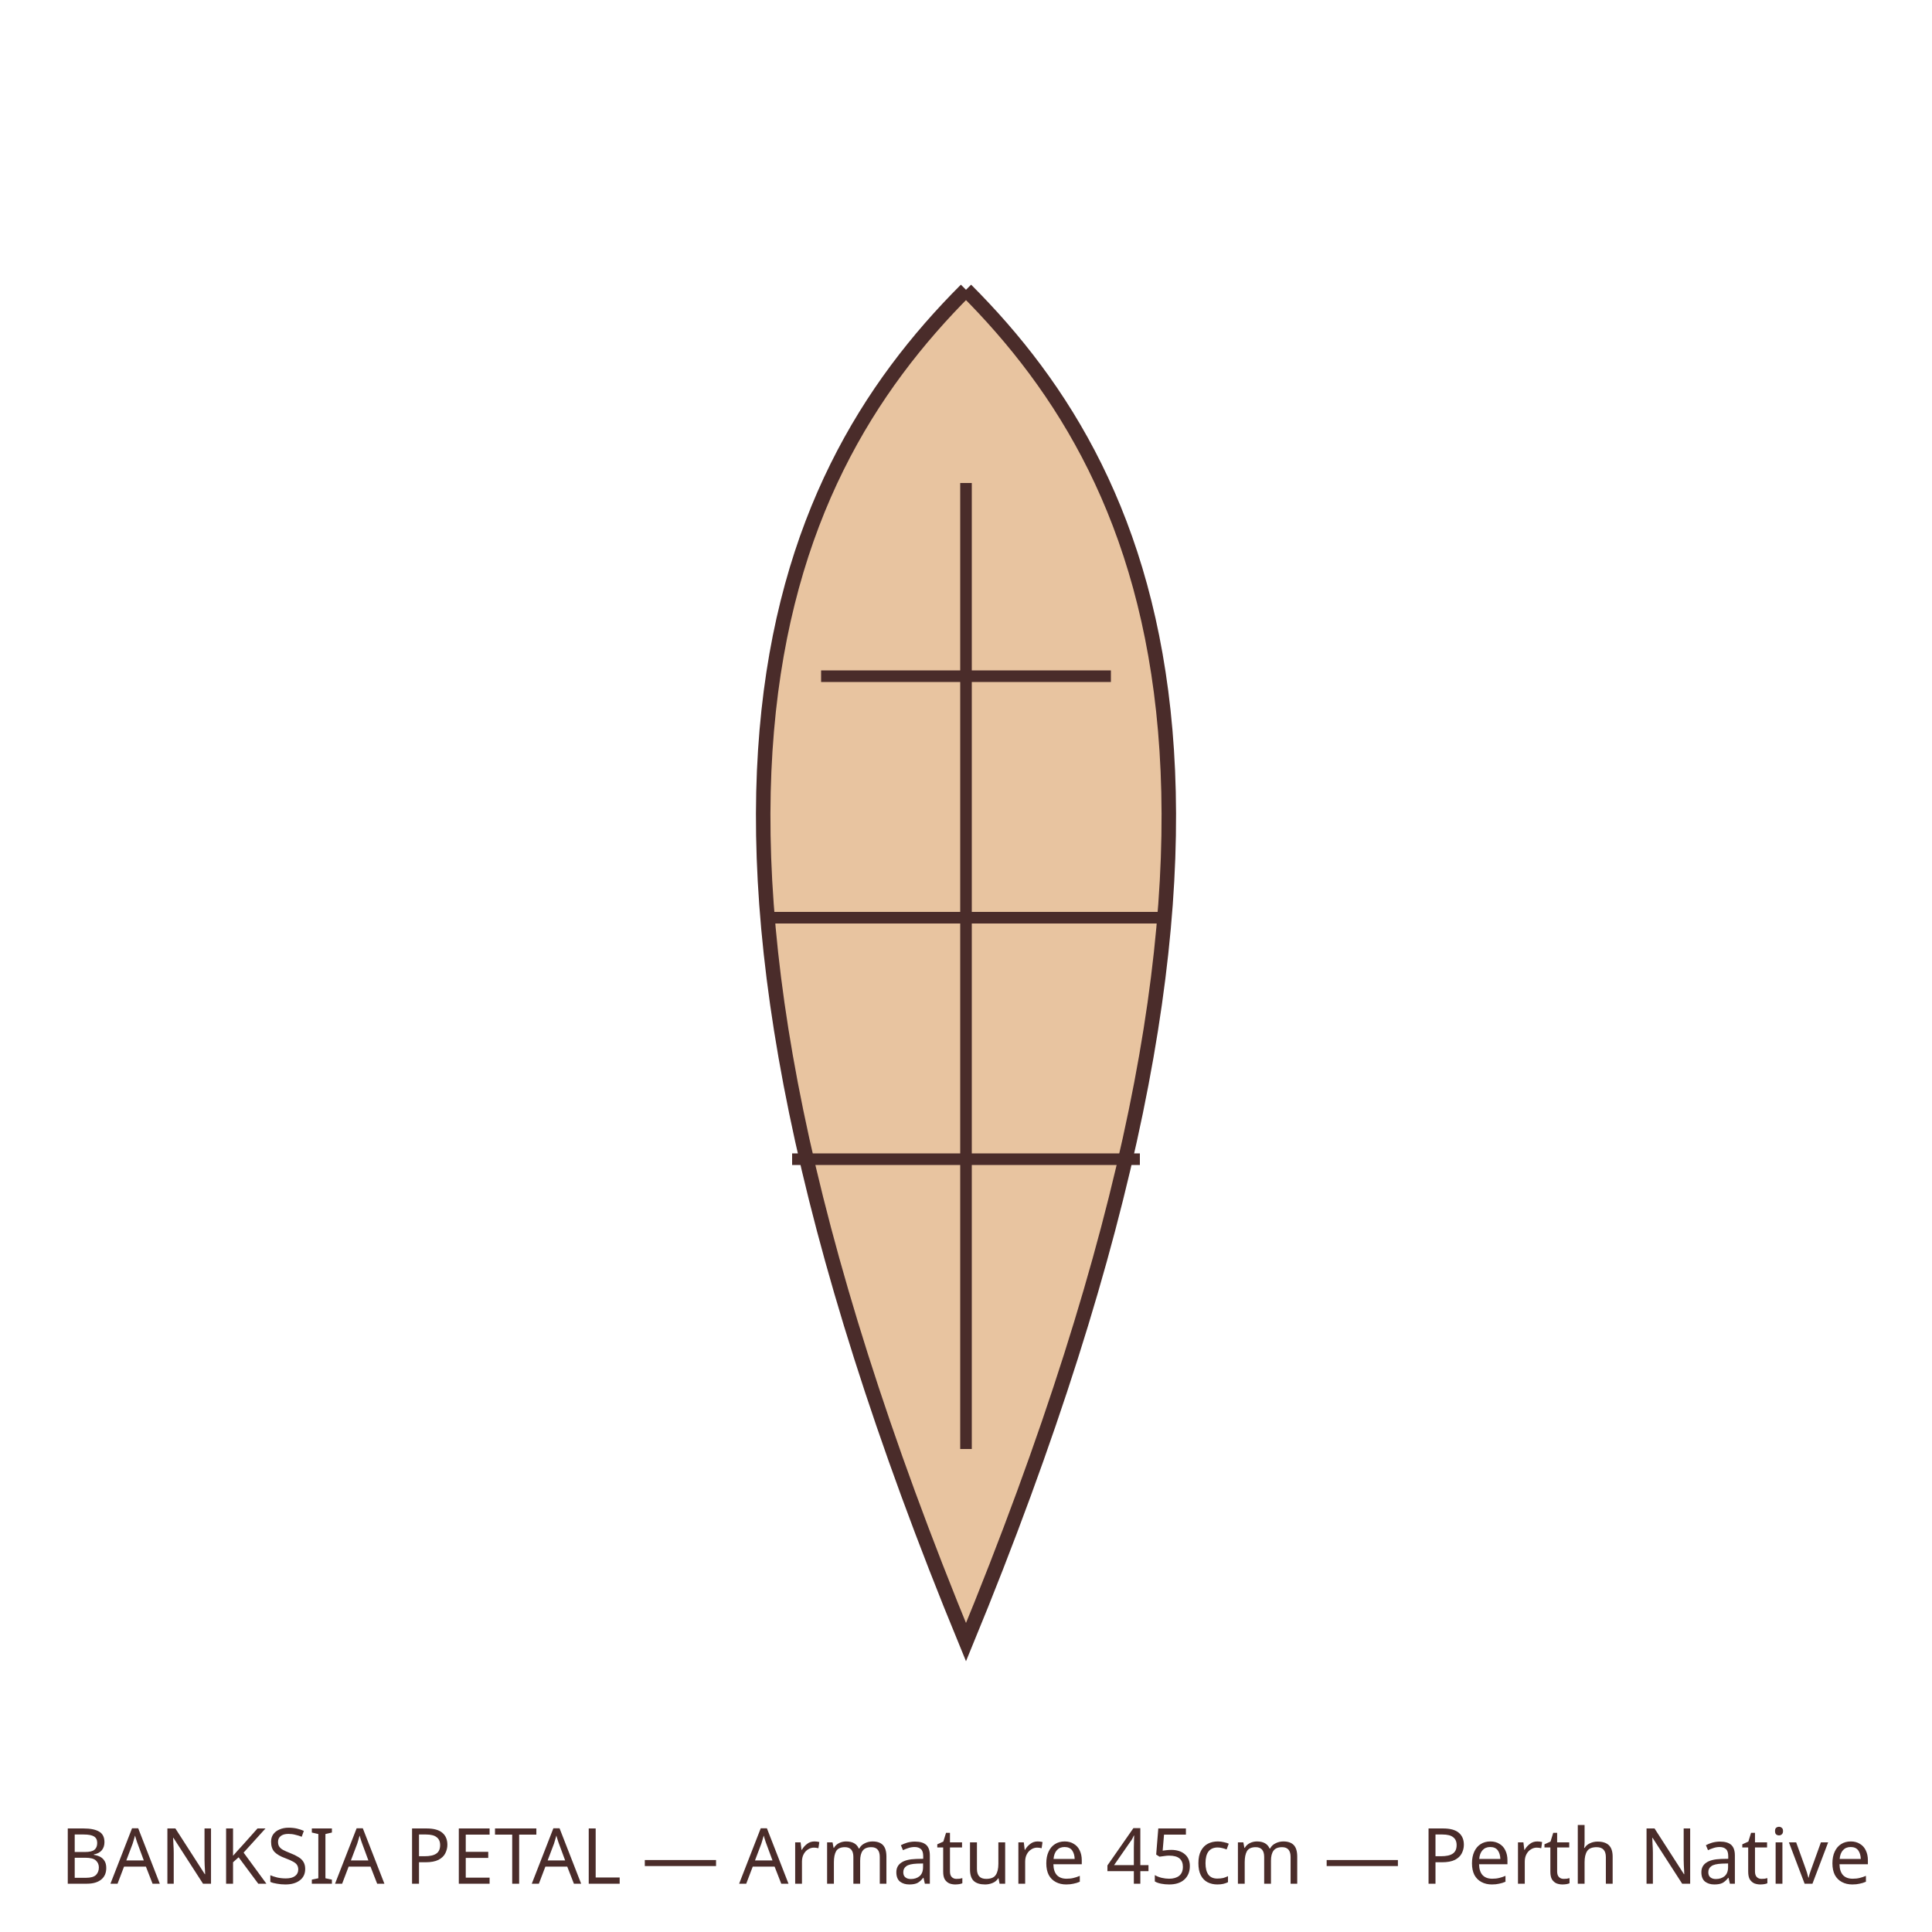
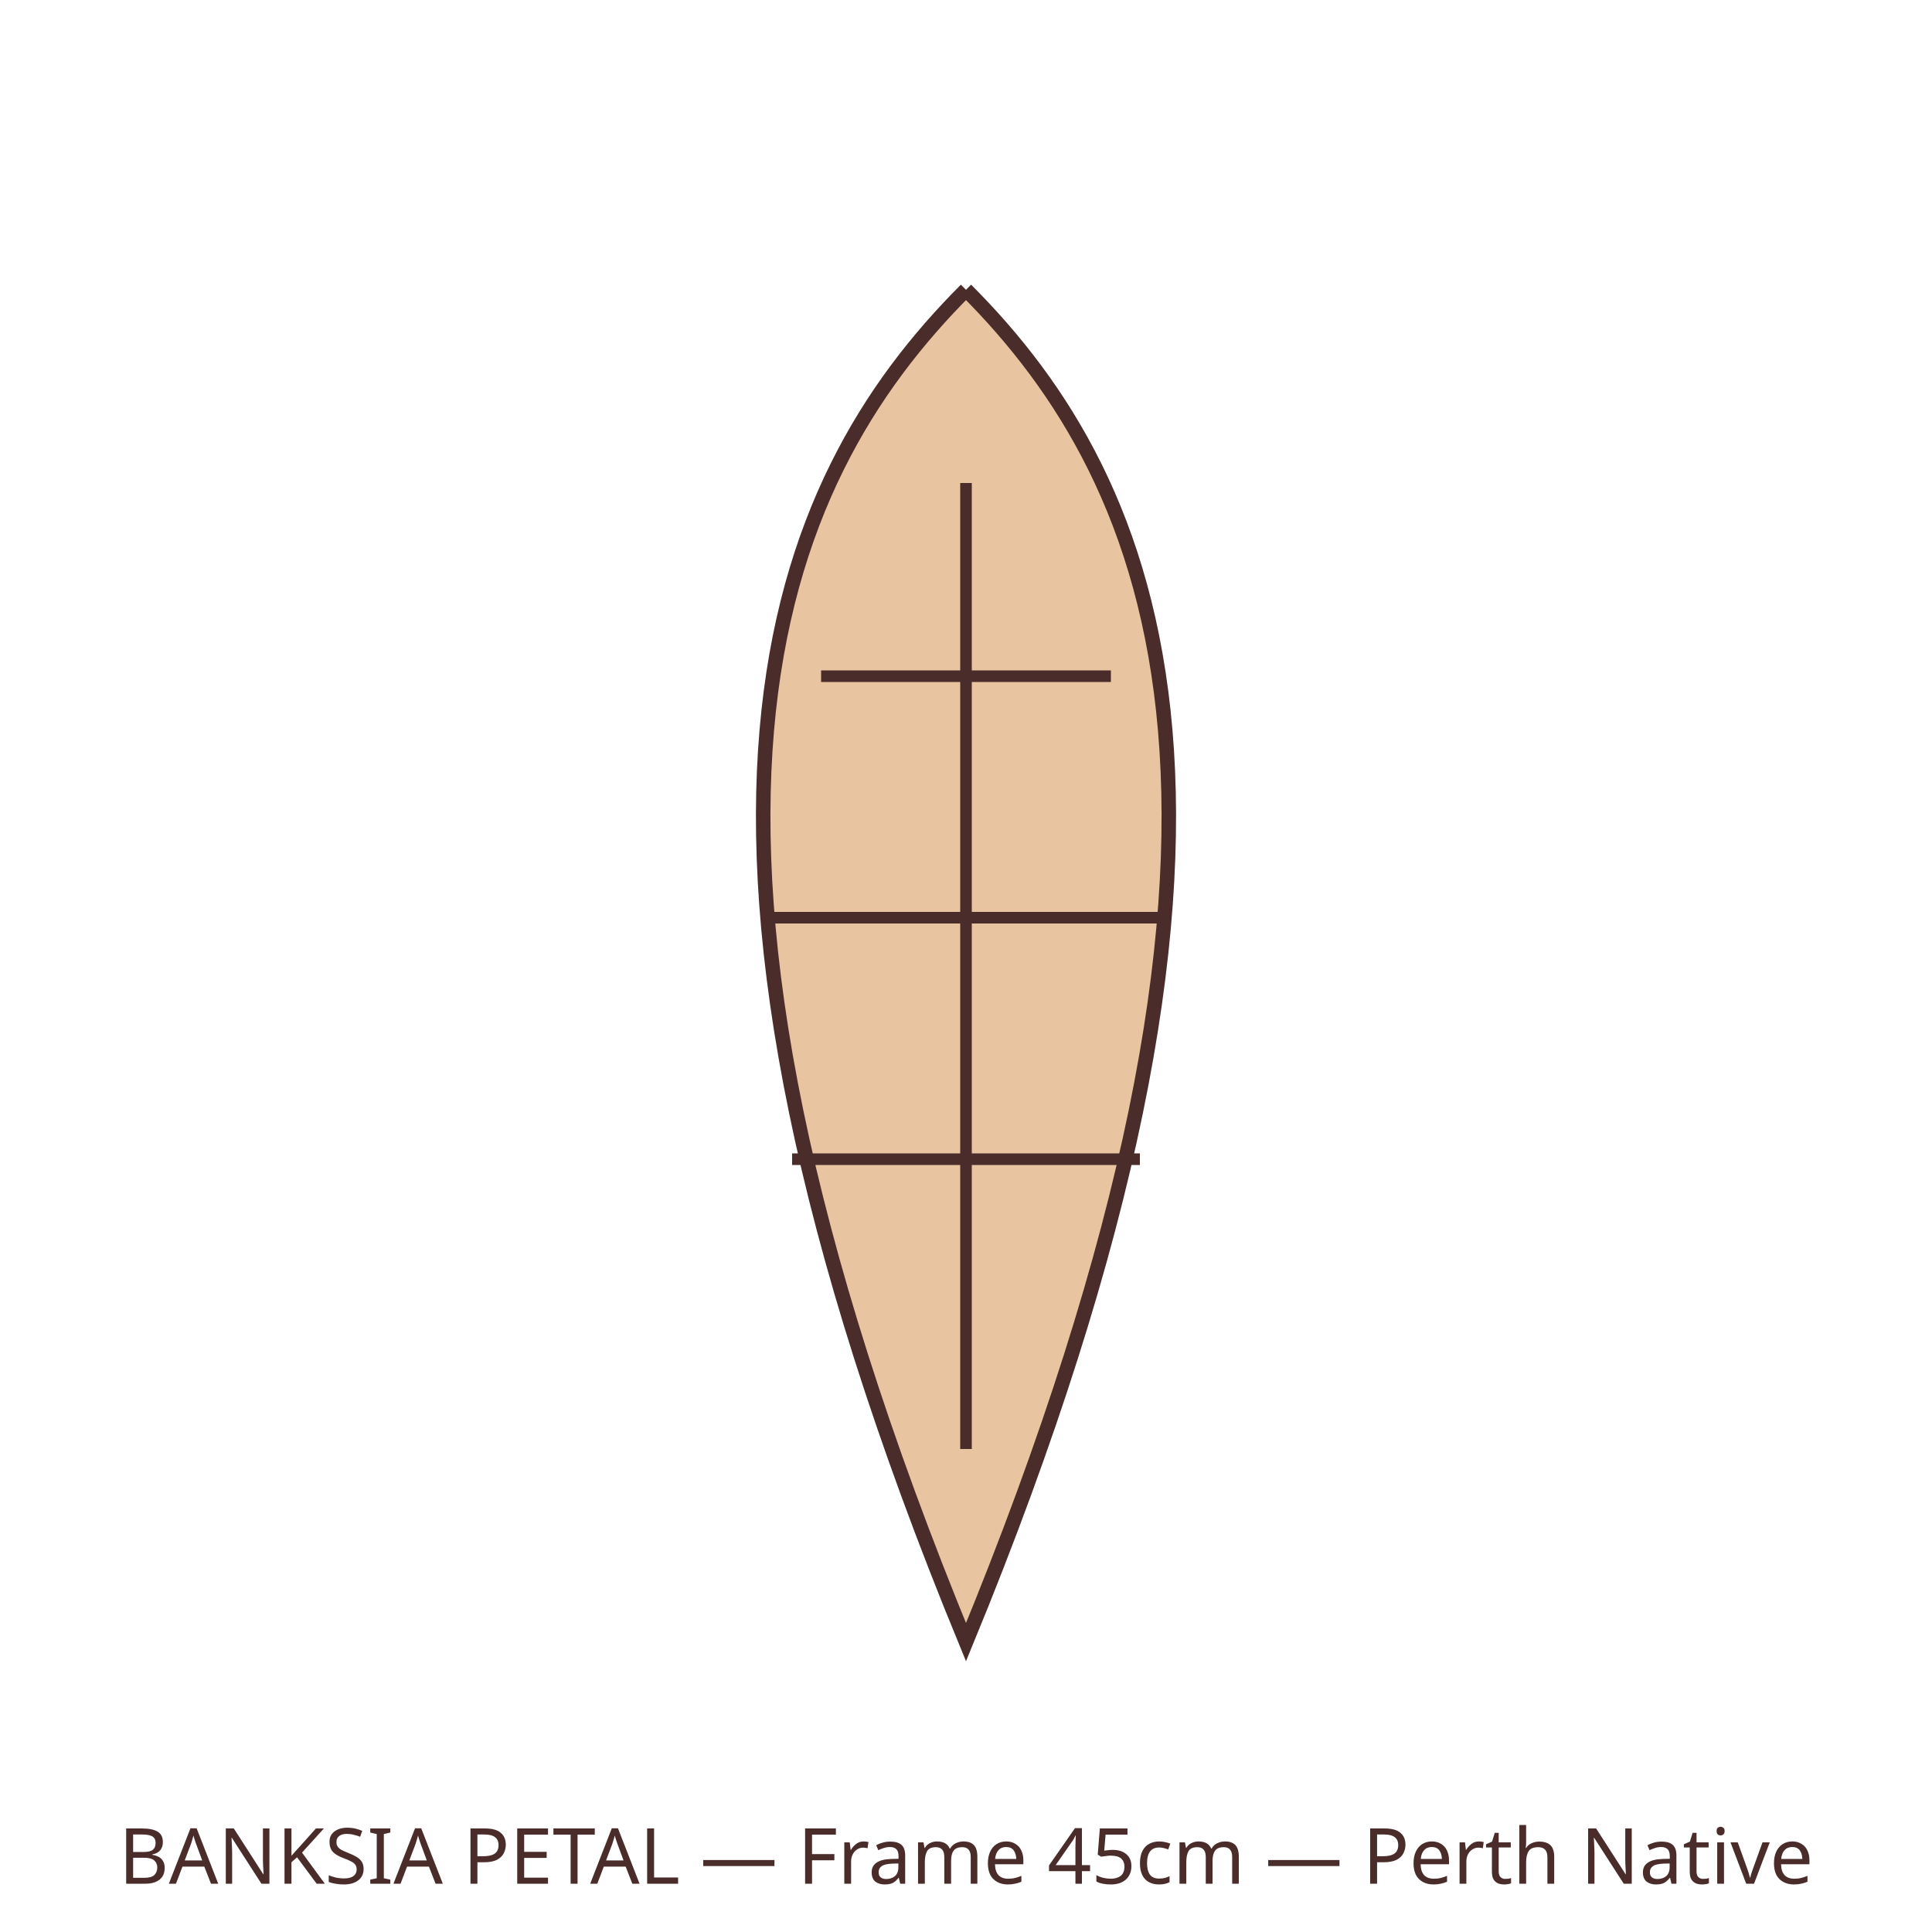
<svg xmlns="http://www.w3.org/2000/svg" viewBox="0 0 200 200">
  <g fill="#D9A679" stroke="#4A2C2A" stroke-width="1.5">
    <path d="M100 30 C120 50 135 85 100 170 C65 85 80 50 100 30" fill="#E8C4A0" />
    <path d="M100 50 L100 150 M85 70 L115 70 M80 95 L120 95 M82 120 L118 120" stroke="#4A2C2A" stroke-width="1.2" />
  </g>
-   <text x="100" y="195" text-anchor="middle" font-size="8" fill="#4A2C2A" font-family="sans-serif">BANKSIA PETAL — Armature 45cm — Perth Native</text>
+   <text x="100" y="195" text-anchor="middle" font-size="8" fill="#4A2C2A" font-family="sans-serif">BANKSIA PETAL — Frame 45cm — Perth Native</text>
</svg>
